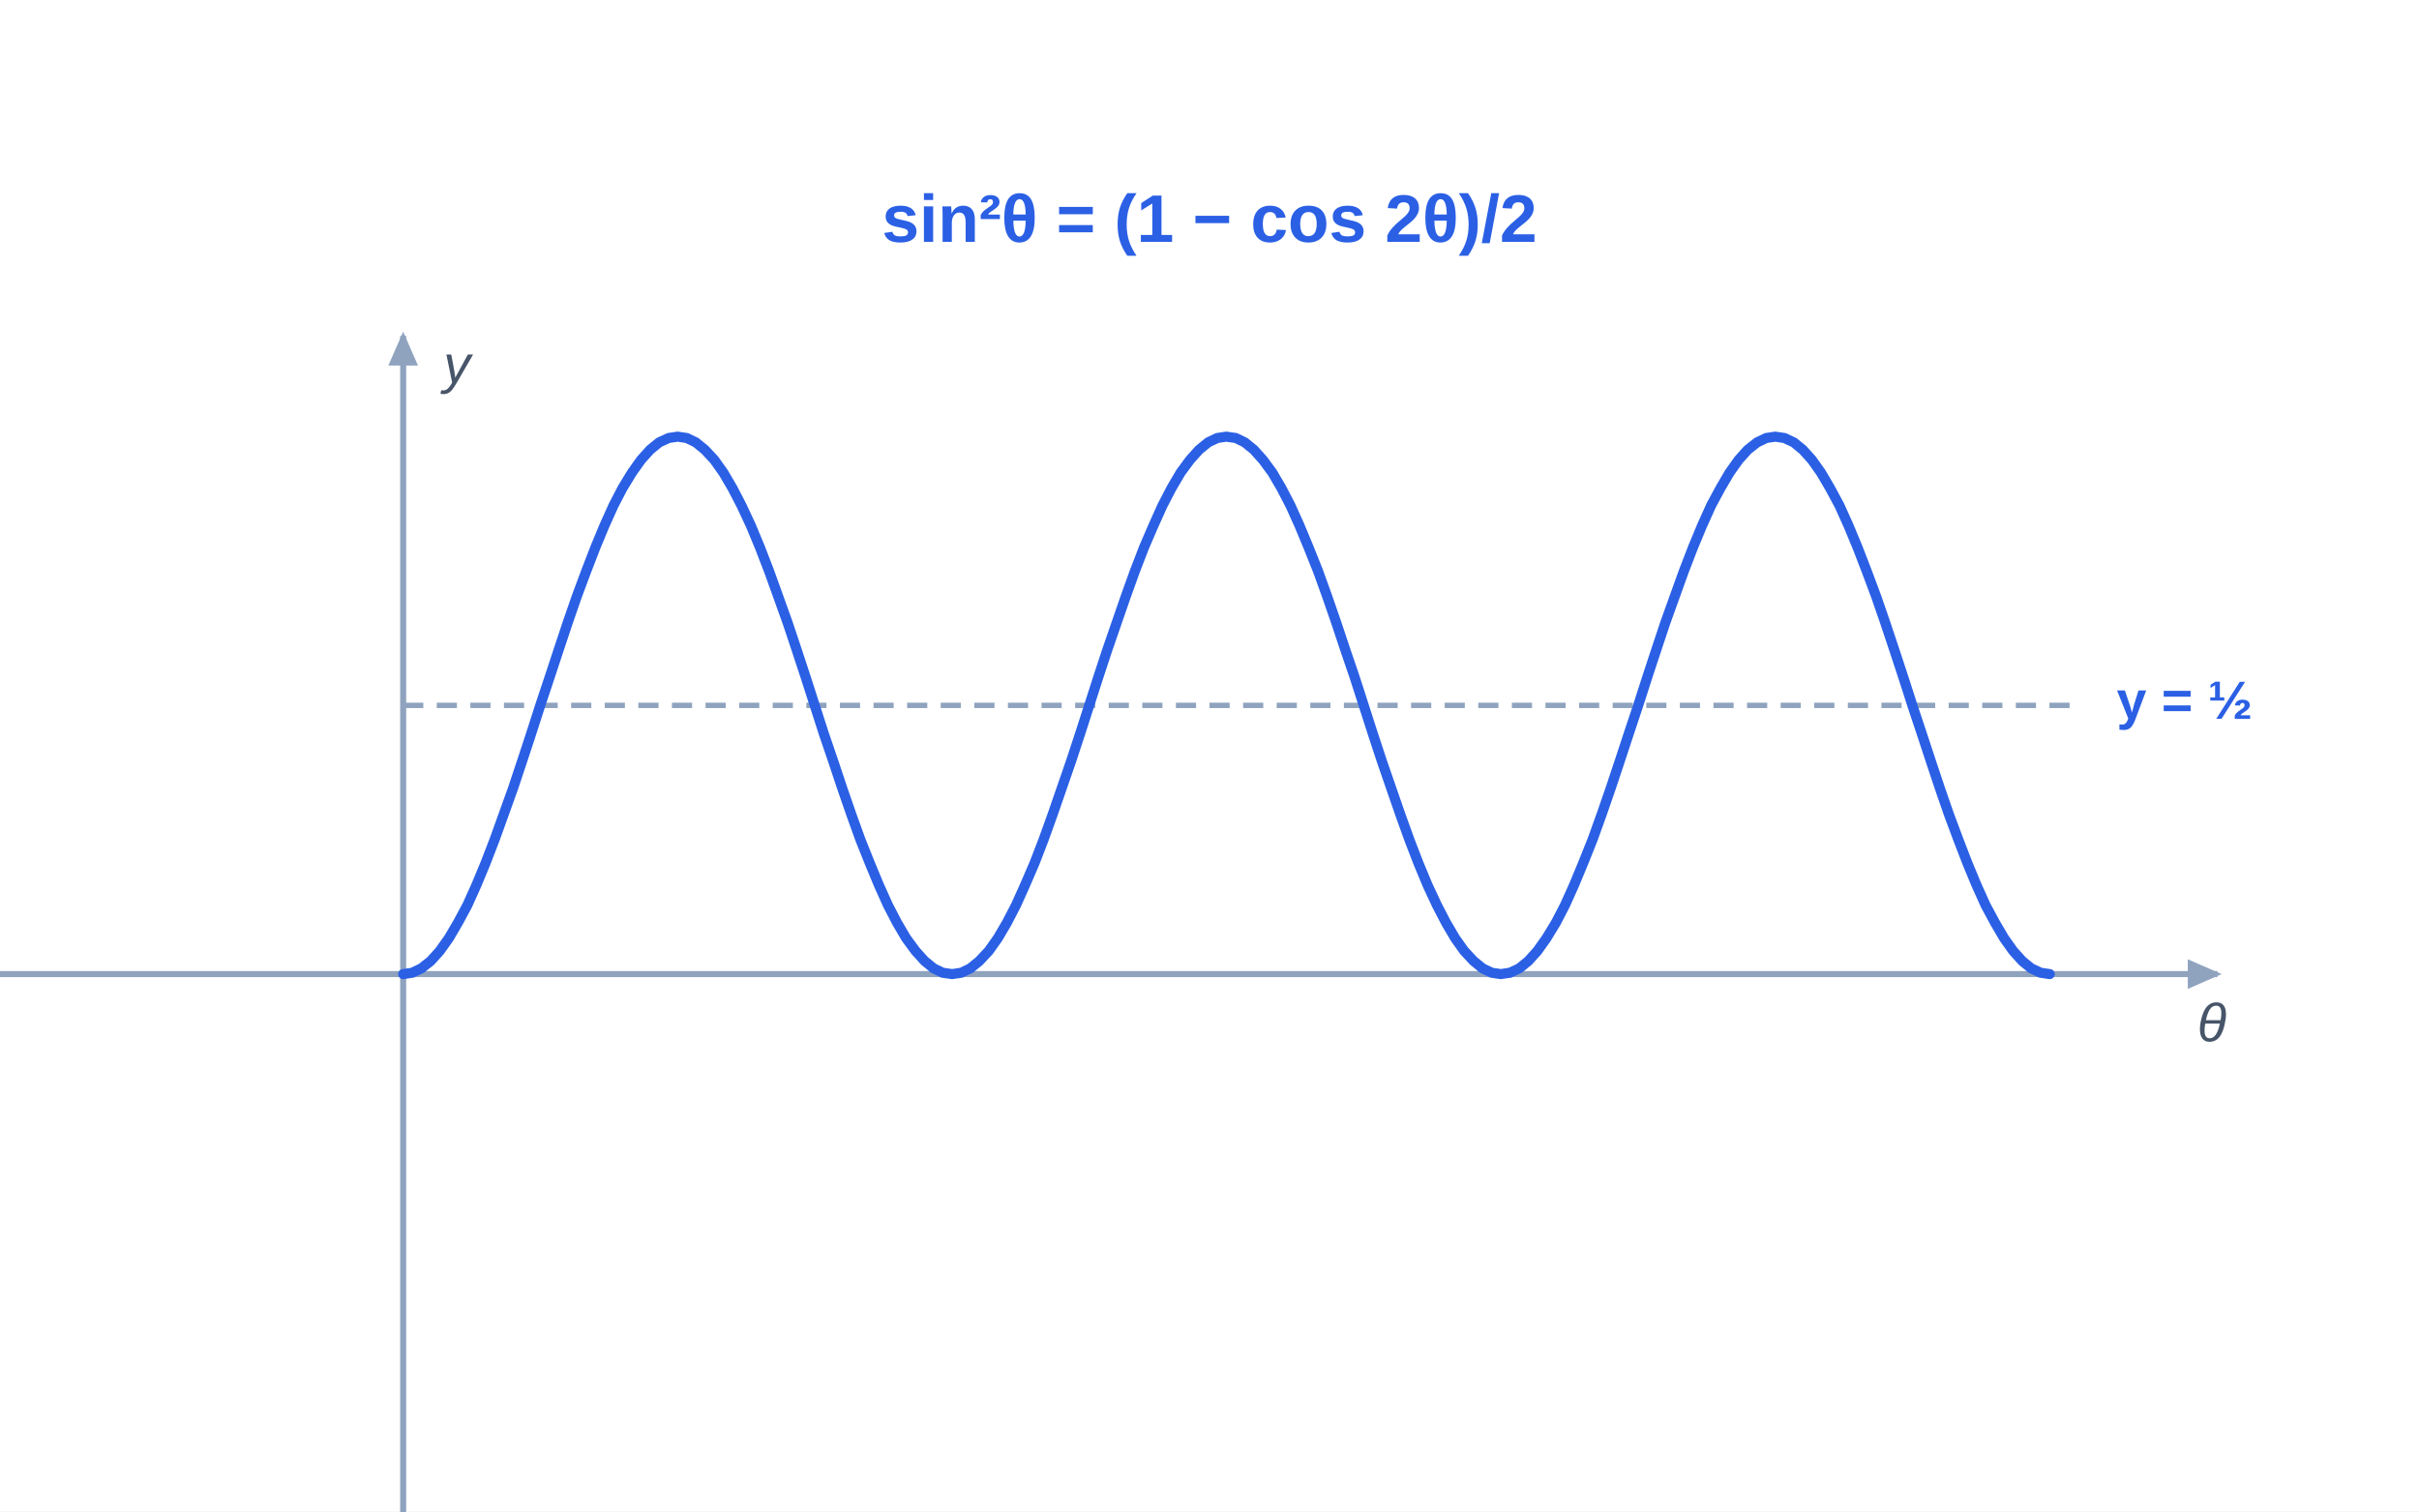
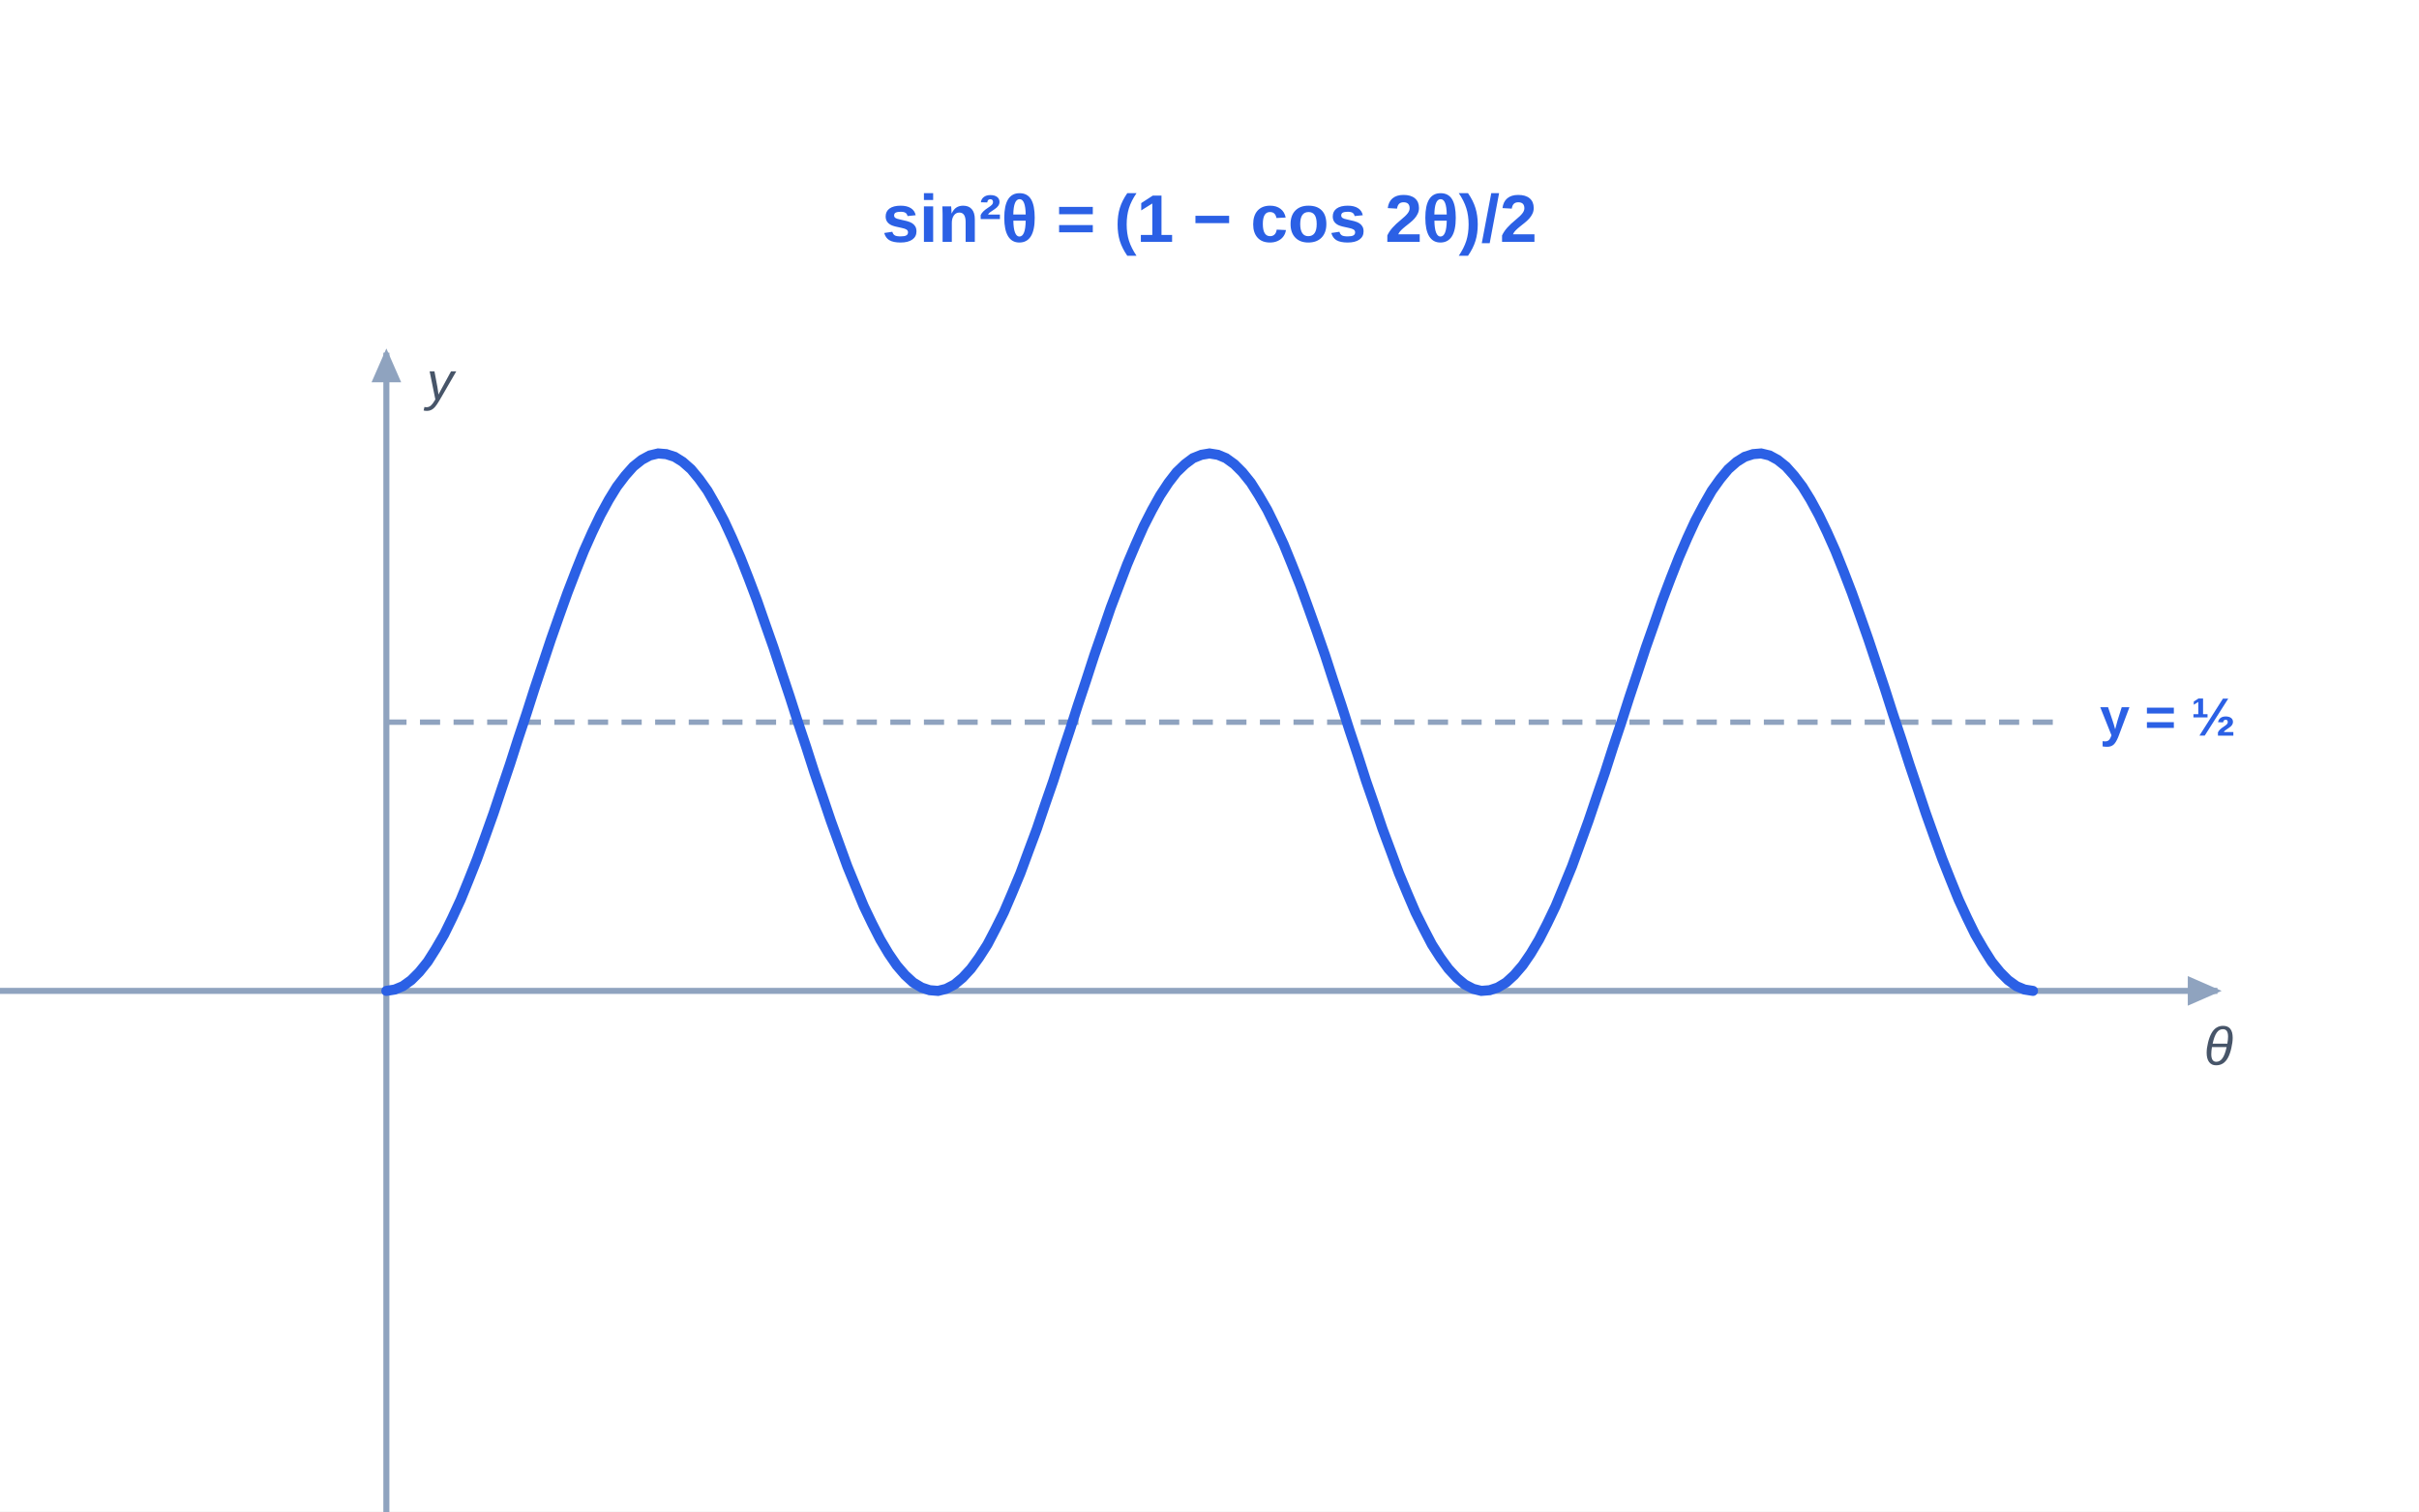
<svg xmlns="http://www.w3.org/2000/svg" viewBox="0 0 720 450">
  <rect width="720" height="450" fill="#FFFFFF" />
  <defs>
    <marker id="ax" viewBox="0 0 10 10" refX="8" refY="5" markerWidth="7" markerHeight="7" orient="auto">
      <path d="M1 1.5L9 5L1 8.5z" fill="#8FA3BF" />
    </marker>
    <marker id="arr" viewBox="0 0 10 10" refX="8" refY="5" markerWidth="6.5" markerHeight="6.5" orient="auto">
      <path d="M1 1.5L9 5L1 8.5z" fill="#2B60E5" />
    </marker>
  </defs>
-   <line x1="-420" y1="290" x2="660" y2="290" stroke="#8FA3BF" stroke-width="1.8" marker-end="url(#ax)" />
-   <line x1="120" y1="480" x2="120" y2="100" stroke="#8FA3BF" stroke-width="1.8" marker-end="url(#ax)" />
-   <text x="654" y="310" font-family="Arial,sans-serif" font-size="16" font-style="italic" fill="#475569">θ</text>
-   <text x="132" y="114" font-family="Arial,sans-serif" font-size="16" font-style="italic" fill="#475569">y</text>
-   <line x1="120" y1="210" x2="620" y2="210" stroke="#8FA3BF" stroke-width="1.6" stroke-dasharray="6 4" />
-   <path d="M 120.0 290.0 L 122.7 289.6 L 125.4 288.3 L 128.2 286.1 L 130.9 283.1 L 133.6 279.3 L 136.3 274.7 L 139.1 269.5 L 141.8 263.5 L 144.5 257.0 L 147.2 250.0 L 149.9 242.5 L 152.7 234.7 L 155.4 226.6 L 158.1 218.4 L 160.8 210.0 L 163.6 201.6 L 166.3 193.4 L 169.0 185.3 L 171.7 177.5 L 174.5 170.0 L 177.2 163.0 L 179.9 156.5 L 182.6 150.5 L 185.3 145.3 L 188.1 140.7 L 190.8 136.9 L 193.5 133.9 L 196.2 131.7 L 199.0 130.4 L 201.7 130.0 L 204.4 130.4 L 207.1 131.7 L 209.8 133.9 L 212.6 136.9 L 215.3 140.7 L 218.0 145.3 L 220.7 150.5 L 223.5 156.5 L 226.2 163.0 L 228.9 170.0 L 231.6 177.5 L 234.4 185.3 L 237.1 193.4 L 239.8 201.6 L 242.5 210.0 L 245.2 218.4 L 248.0 226.6 L 250.7 234.7 L 253.4 242.5 L 256.1 250.0 L 258.9 257.0 L 261.6 263.5 L 264.3 269.5 L 267.0 274.7 L 269.7 279.3 L 272.5 283.1 L 275.2 286.1 L 277.9 288.3 L 280.6 289.6 L 283.4 290.0 L 286.1 289.6 L 288.8 288.3 L 291.5 286.1 L 294.3 283.1 L 297.0 279.3 L 299.7 274.7 L 302.4 269.5 L 305.1 263.5 L 307.9 257.0 L 310.6 250.0 L 313.3 242.5 L 316.0 234.7 L 318.8 226.6 L 321.5 218.4 L 324.2 210.0 L 326.9 201.6 L 329.6 193.4 L 332.4 185.3 L 335.1 177.5 L 337.8 170.0 L 340.5 163.0 L 343.3 156.5 L 346.0 150.5 L 348.7 145.3 L 351.4 140.7 L 354.2 136.9 L 356.9 133.9 L 359.6 131.7 L 362.3 130.4 L 365.0 130.0 L 367.8 130.4 L 370.5 131.7 L 373.2 133.9 L 375.9 136.9 L 378.7 140.7 L 381.4 145.3 L 384.1 150.5 L 386.8 156.5 L 389.5 163.0 L 392.3 170.0 L 395.0 177.5 L 397.7 185.3 L 400.4 193.4 L 403.2 201.6 L 405.9 210.0 L 408.6 218.4 L 411.3 226.6 L 414.1 234.7 L 416.8 242.5 L 419.5 250.0 L 422.2 257.0 L 424.9 263.5 L 427.7 269.5 L 430.4 274.7 L 433.1 279.3 L 435.8 283.1 L 438.6 286.1 L 441.3 288.3 L 444.0 289.6 L 446.7 290.0 L 449.4 289.6 L 452.2 288.3 L 454.9 286.1 L 457.6 283.1 L 460.3 279.3 L 463.1 274.7 L 465.8 269.5 L 468.5 263.5 L 471.2 257.0 L 474.0 250.0 L 476.7 242.5 L 479.4 234.7 L 482.1 226.6 L 484.8 218.4 L 487.6 210.0 L 490.3 201.6 L 493.0 193.4 L 495.7 185.3 L 498.5 177.5 L 501.2 170.0 L 503.9 163.0 L 506.6 156.5 L 509.3 150.5 L 512.1 145.3 L 514.8 140.7 L 517.5 136.9 L 520.2 133.9 L 523.0 131.7 L 525.7 130.4 L 528.4 130.0 L 531.1 130.4 L 533.9 131.7 L 536.6 133.9 L 539.3 136.9 L 542.0 140.7 L 544.7 145.3 L 547.5 150.5 L 550.2 156.5 L 552.9 163.0 L 555.6 170.0 L 558.4 177.5 L 561.1 185.3 L 563.8 193.4 L 566.5 201.6 L 569.2 210.0 L 572.0 218.4 L 574.7 226.6 L 577.4 234.7 L 580.1 242.5 L 582.9 250.0 L 585.6 257.0 L 588.3 263.5 L 591.0 269.5 L 593.8 274.7 L 596.5 279.3 L 599.2 283.1 L 601.9 286.1 L 604.6 288.3 L 607.4 289.6 L 610.1 290.0" fill="none" stroke="#2B60E5" stroke-width="3" stroke-linecap="round" />
-   <text x="630" y="214" text-anchor="start" font-family="Arial,sans-serif" font-size="16" font-weight="600" fill="#2B60E5">y = ½</text>
-   <text x="360" y="72" text-anchor="middle" font-family="Arial,sans-serif" font-size="20" font-weight="600" fill="#2B60E5">sin²θ = (1 − cos 2θ)/2</text>
+   <line x1="-430" y1="295" x2="660" y2="295" stroke="#8FA3BF" stroke-width="1.8" marker-end="url(#ax)" />
+   <line x1="115" y1="485" x2="115" y2="105" stroke="#8FA3BF" stroke-width="1.8" marker-end="url(#ax)" />
+   <text x="656" y="317" font-family="Arial,sans-serif" font-size="16" font-style="italic" fill="#475569">θ</text>
+   <text x="127" y="119" font-family="Arial,sans-serif" font-size="16" font-style="italic" fill="#475569">y</text>
+   <line x1="115" y1="215" x2="615" y2="215" stroke="#8FA3BF" stroke-width="1.6" stroke-dasharray="6 4" />
+   <path d="M 115.0 295.0 L 117.5 294.6 L 119.9 293.6 L 122.4 291.8 L 124.8 289.4 L 127.3 286.3 L 129.7 282.5 L 132.2 278.2 L 134.6 273.3 L 137.1 267.9 L 139.5 262.0 L 142.0 255.7 L 144.4 249.1 L 146.9 242.1 L 149.3 234.9 L 151.8 227.5 L 154.2 220.0 L 156.7 212.5 L 159.1 205.0 L 161.6 197.5 L 164.0 190.3 L 166.5 183.2 L 168.9 176.5 L 171.4 170.0 L 173.8 164.0 L 176.3 158.4 L 178.7 153.4 L 181.2 148.8 L 183.6 144.9 L 186.1 141.6 L 188.5 138.9 L 191.0 136.9 L 193.4 135.6 L 195.9 135.0 L 198.3 135.2 L 200.8 136.0 L 203.2 137.5 L 205.7 139.7 L 208.1 142.6 L 210.6 146.1 L 213.0 150.3 L 215.5 155.0 L 217.9 160.2 L 220.4 166.0 L 222.8 172.1 L 225.3 178.7 L 227.7 185.6 L 230.2 192.7 L 232.6 200.0 L 235.1 207.5 L 237.5 215.0 L 240.0 222.5 L 242.4 230.0 L 244.9 237.3 L 247.3 244.4 L 249.8 251.3 L 252.2 257.9 L 254.7 264.0 L 257.1 269.8 L 259.6 275.0 L 262.0 279.7 L 264.5 283.9 L 266.9 287.4 L 269.4 290.3 L 271.8 292.5 L 274.3 294.0 L 276.7 294.8 L 279.2 295.0 L 281.6 294.4 L 284.1 293.1 L 286.5 291.1 L 289.0 288.4 L 291.4 285.1 L 293.9 281.2 L 296.3 276.6 L 298.8 271.6 L 301.2 266.0 L 303.7 260.0 L 306.1 253.5 L 308.6 246.8 L 311.0 239.7 L 313.5 232.5 L 315.9 225.0 L 318.4 217.5 L 320.8 210.0 L 323.3 202.5 L 325.7 195.1 L 328.2 187.9 L 330.6 180.9 L 333.1 174.3 L 335.5 168.0 L 338.0 162.1 L 340.4 156.7 L 342.9 151.8 L 345.3 147.5 L 347.8 143.7 L 350.2 140.6 L 352.7 138.2 L 355.1 136.4 L 357.6 135.4 L 360.0 135.0 L 362.5 135.4 L 364.9 136.4 L 367.4 138.2 L 369.8 140.6 L 372.3 143.7 L 374.7 147.5 L 377.2 151.8 L 379.6 156.7 L 382.1 162.1 L 384.5 168.0 L 387.0 174.3 L 389.4 180.9 L 391.9 187.9 L 394.4 195.1 L 396.8 202.5 L 399.3 210.0 L 401.7 217.5 L 404.2 225.0 L 406.6 232.5 L 409.1 239.7 L 411.5 246.8 L 414.0 253.5 L 416.4 260.0 L 418.9 266.0 L 421.3 271.6 L 423.8 276.6 L 426.2 281.2 L 428.7 285.1 L 431.1 288.4 L 433.6 291.1 L 436.0 293.1 L 438.5 294.4 L 440.9 295.0 L 443.4 294.8 L 445.8 294.0 L 448.3 292.5 L 450.7 290.3 L 453.2 287.4 L 455.6 283.9 L 458.1 279.7 L 460.5 275.0 L 463.0 269.8 L 465.4 264.0 L 467.9 257.9 L 470.3 251.3 L 472.8 244.4 L 475.2 237.3 L 477.7 230.0 L 480.1 222.5 L 482.6 215.0 L 485.0 207.5 L 487.5 200.0 L 489.9 192.7 L 492.4 185.6 L 494.8 178.7 L 497.3 172.1 L 499.7 166.0 L 502.2 160.2 L 504.6 155.0 L 507.1 150.3 L 509.5 146.1 L 512.0 142.6 L 514.4 139.7 L 516.9 137.5 L 519.3 136.0 L 521.8 135.2 L 524.2 135.0 L 526.7 135.6 L 529.1 136.9 L 531.6 138.9 L 534.0 141.6 L 536.5 144.9 L 538.9 148.8 L 541.4 153.4 L 543.8 158.4 L 546.3 164.0 L 548.7 170.0 L 551.2 176.5 L 553.6 183.2 L 556.1 190.3 L 558.5 197.5 L 561.0 205.0 L 563.4 212.5 L 565.9 220.0 L 568.3 227.5 L 570.8 234.9 L 573.2 242.1 L 575.7 249.1 L 578.1 255.7 L 580.6 262.0 L 583.0 267.9 L 585.5 273.3 L 587.9 278.2 L 590.4 282.5 L 592.8 286.3 L 595.3 289.4 L 597.7 291.8 L 600.2 293.6 L 602.6 294.6 L 605.1 295.0" fill="none" stroke="#2B60E5" stroke-width="3" stroke-linecap="round" />
+   <text x="625" y="219" text-anchor="start" font-family="Arial,sans-serif" font-size="16" font-weight="600" fill="#2B60E5" paint-order="stroke" stroke="#FFFFFF" stroke-width="6" stroke-linejoin="round">y = ½</text>
+   <text x="360" y="72" text-anchor="middle" font-family="Arial,sans-serif" font-size="20" font-weight="600" fill="#2B60E5" paint-order="stroke" stroke="#FFFFFF" stroke-width="6" stroke-linejoin="round">sin²θ = (1 − cos 2θ)/2</text>
</svg>
